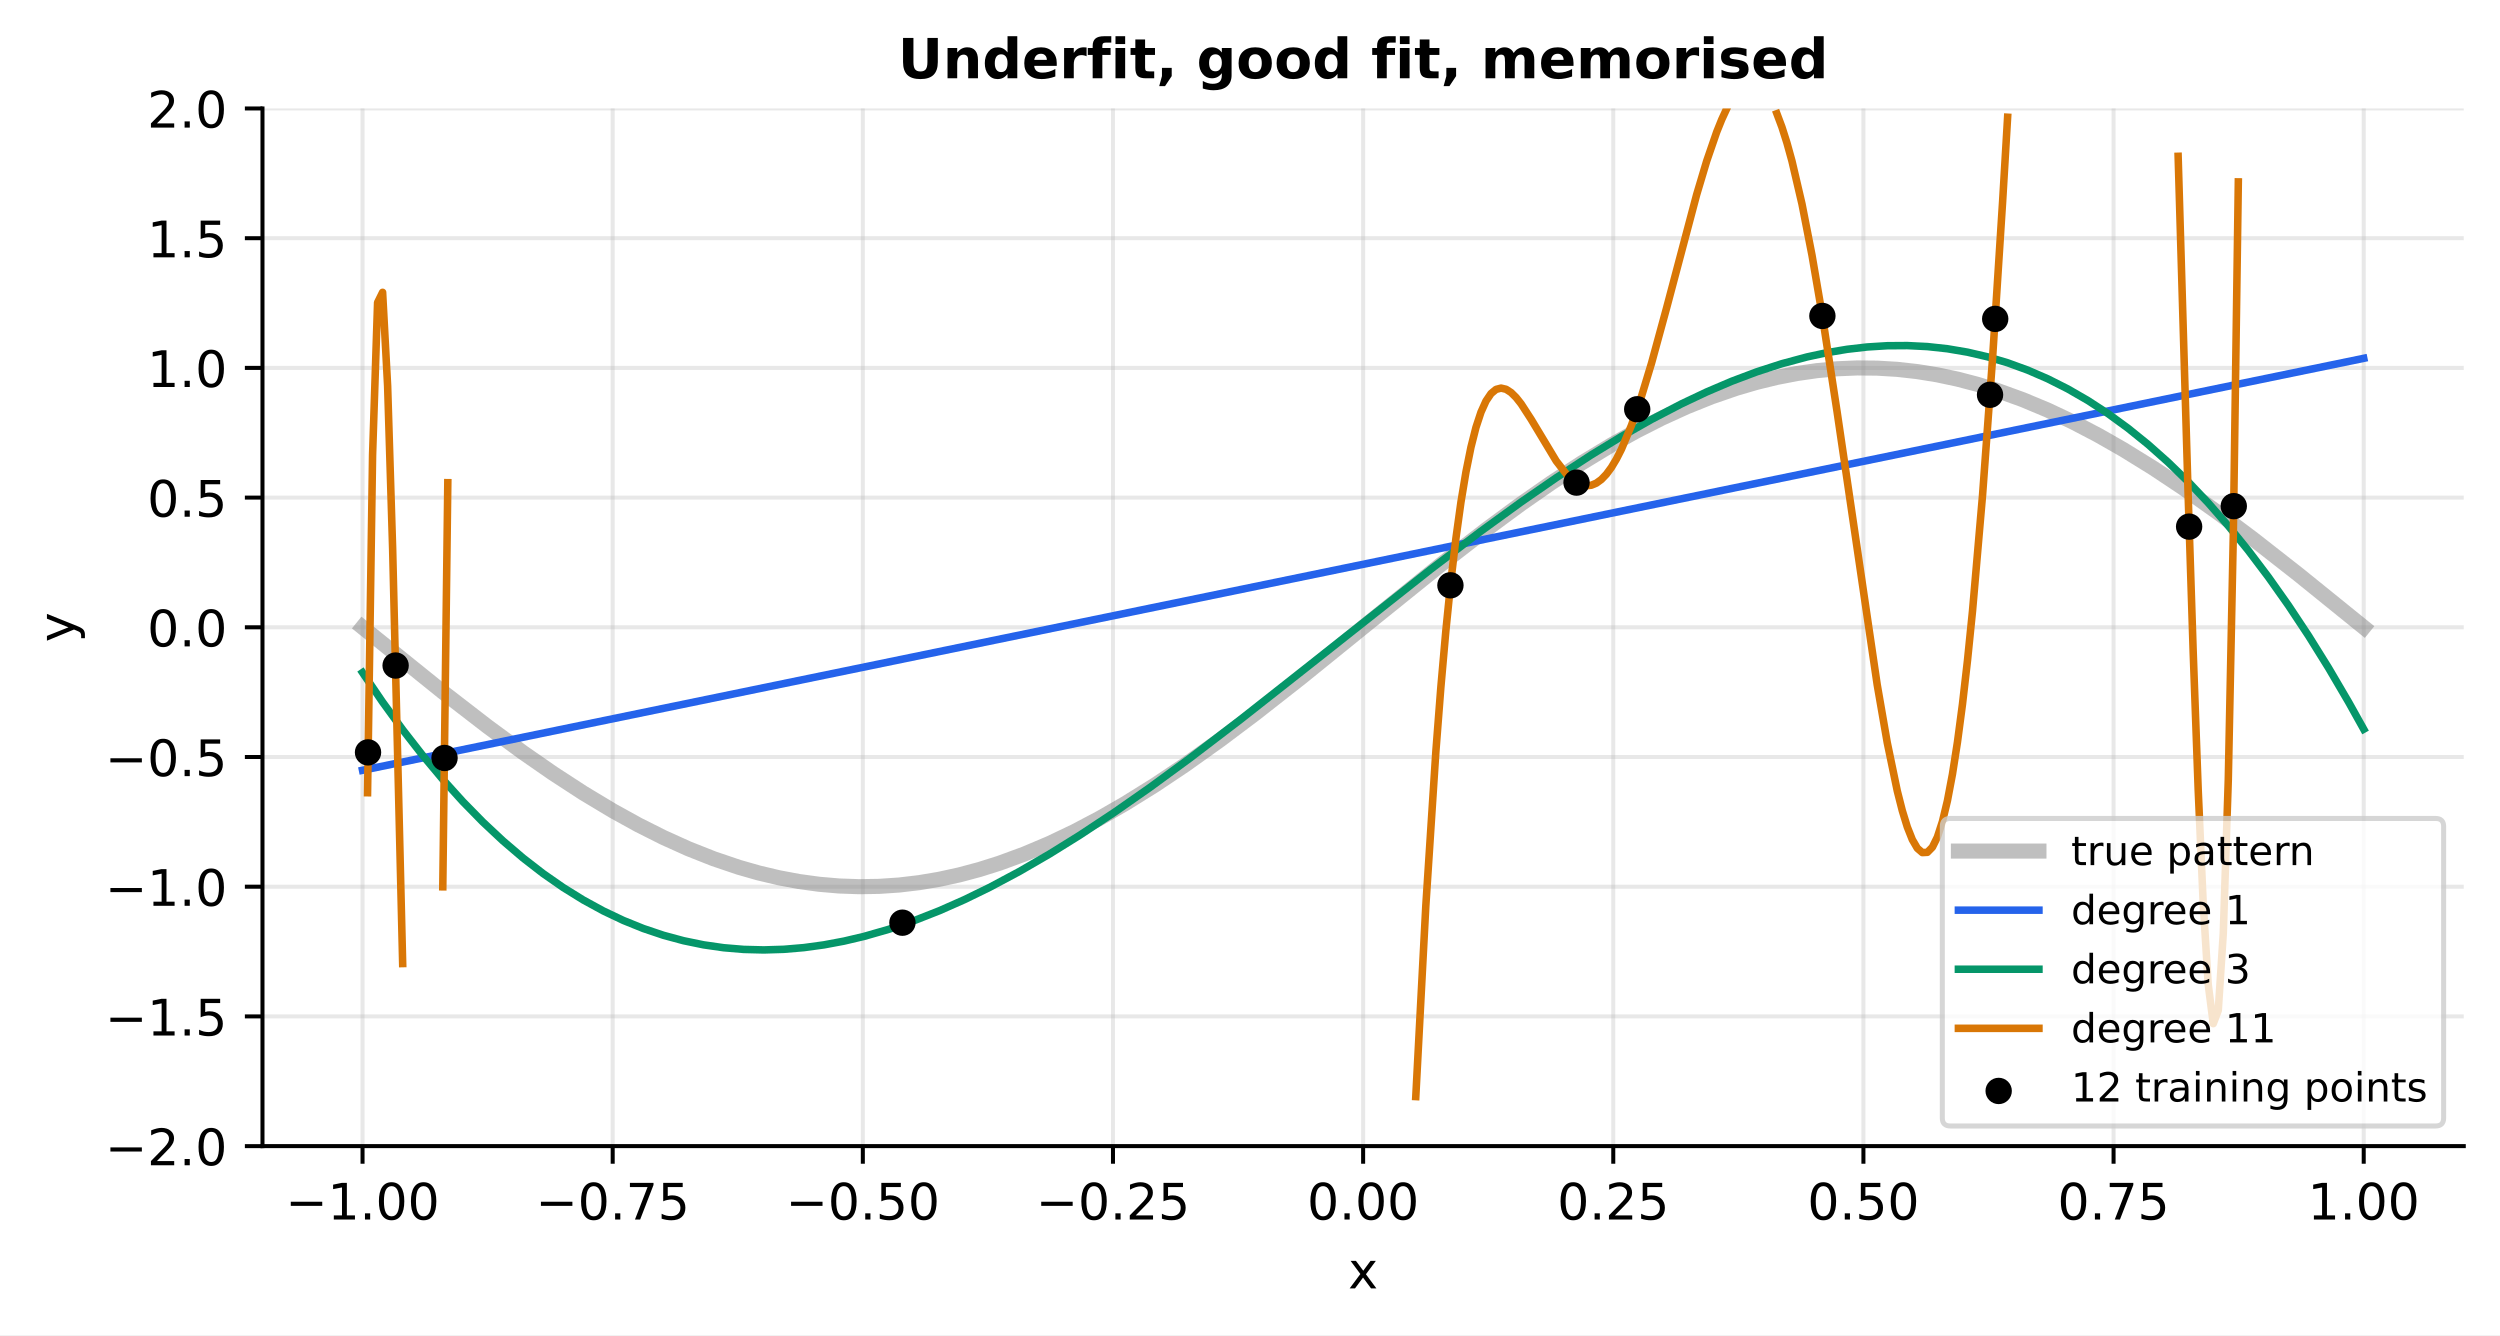
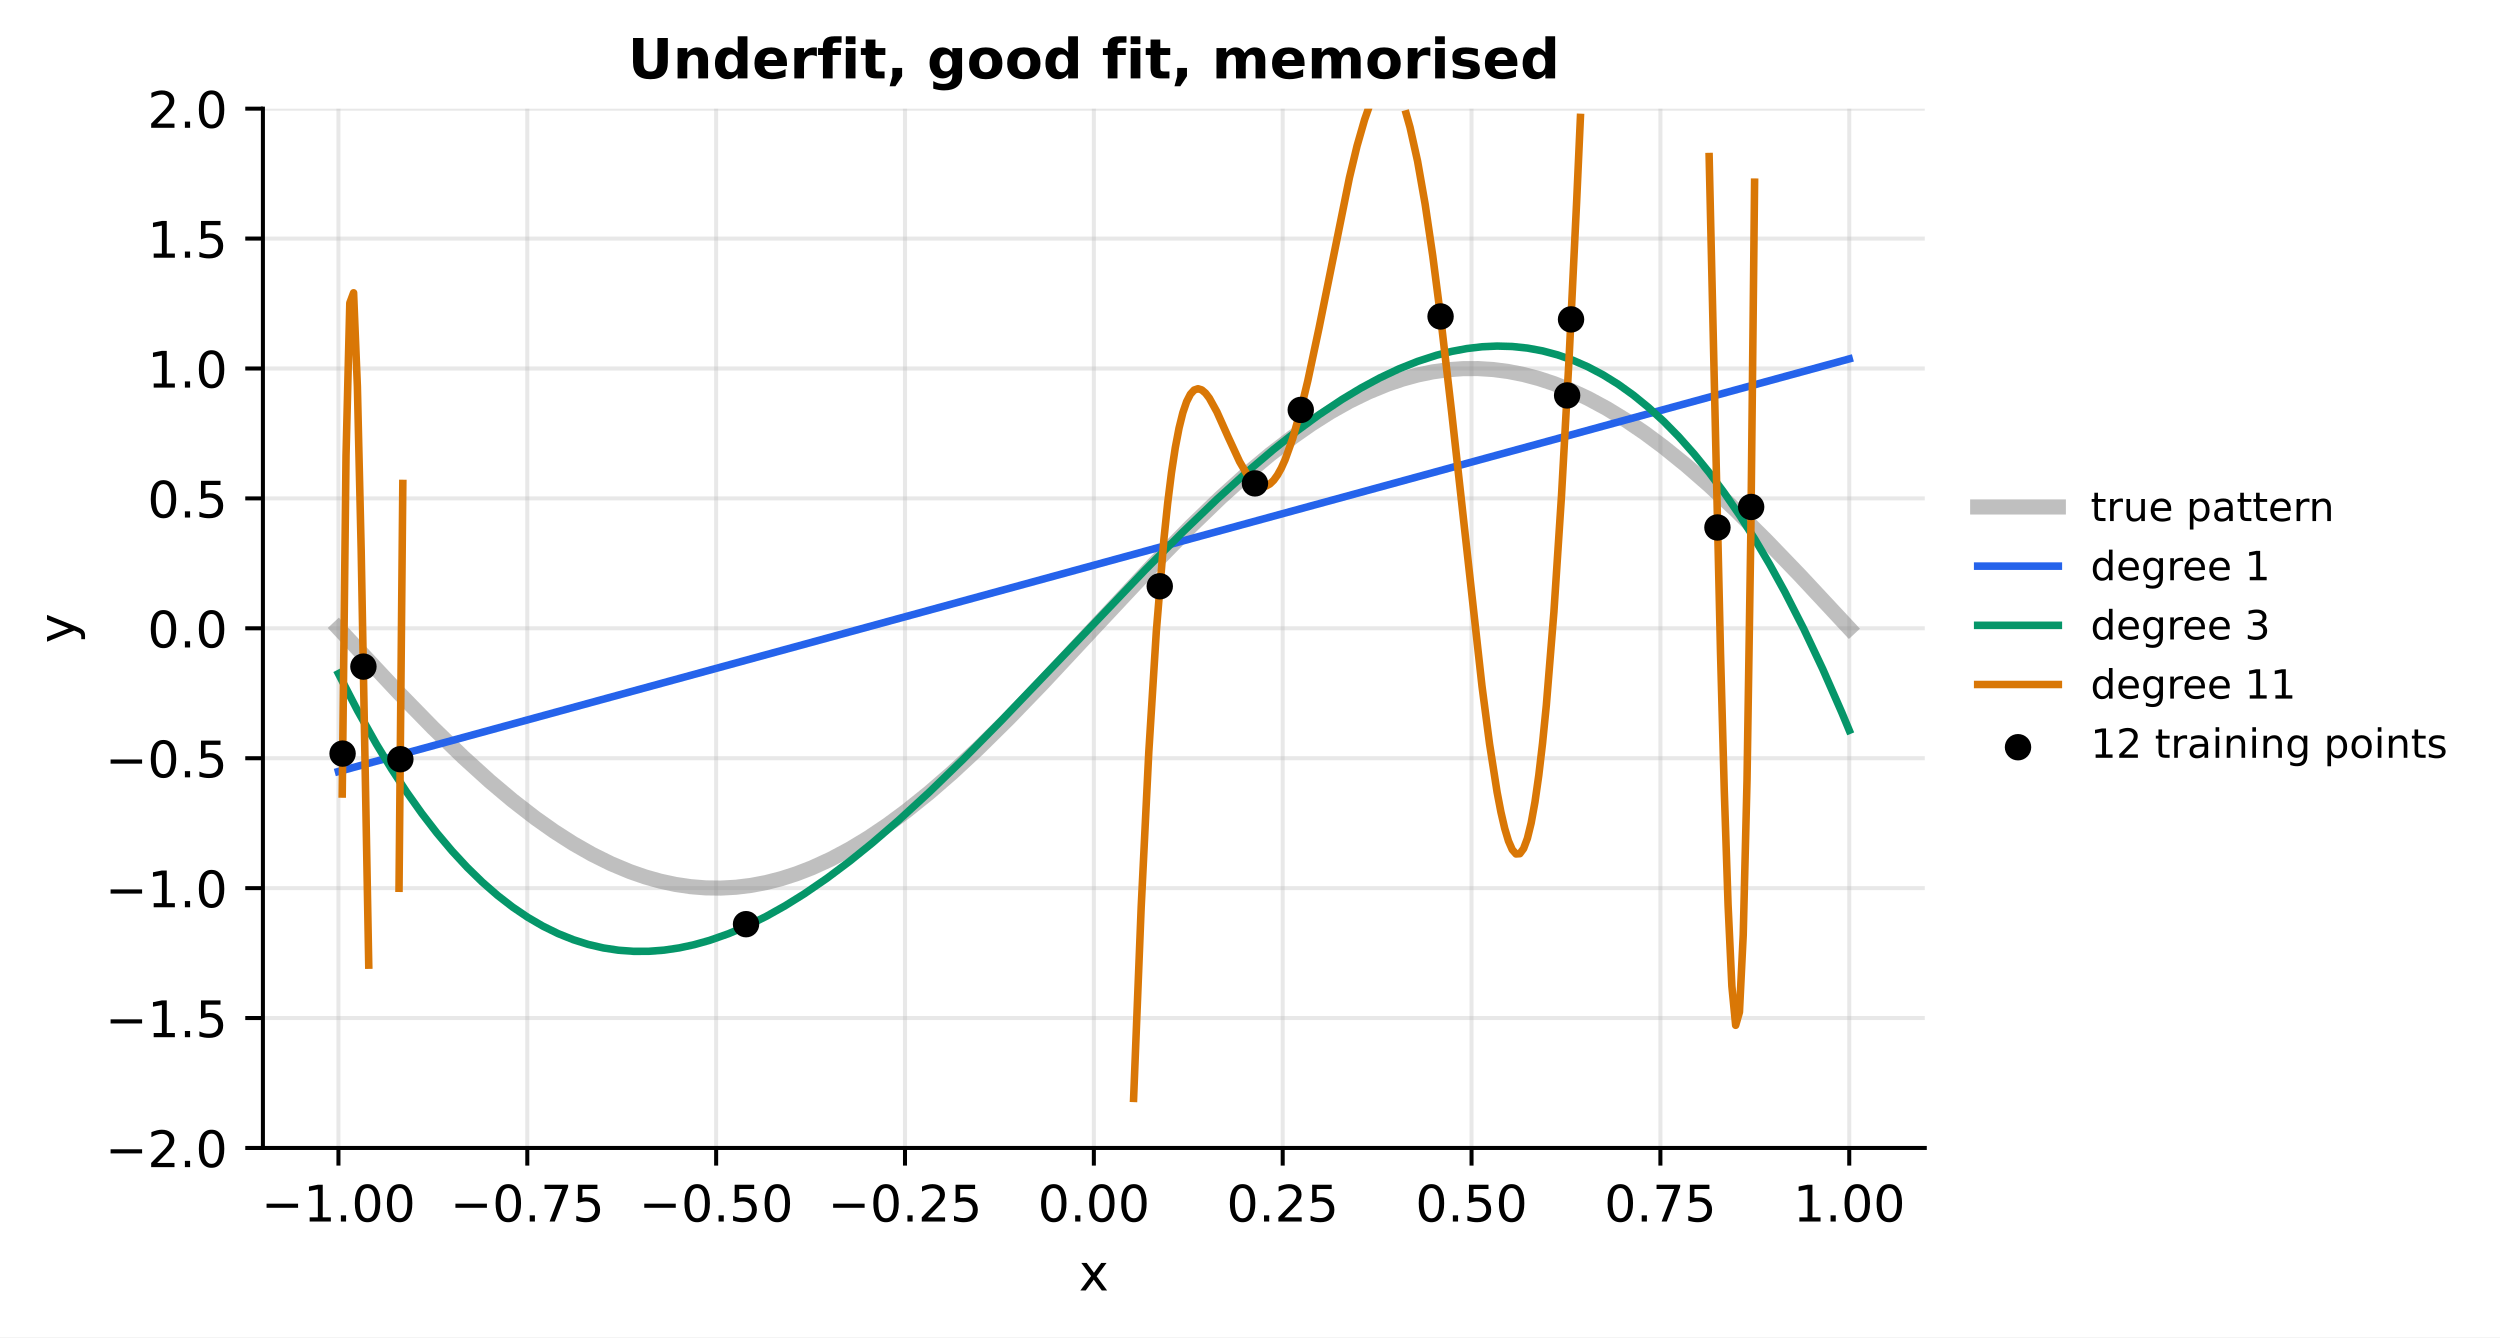
- <svg xmlns="http://www.w3.org/2000/svg" xmlns:xlink="http://www.w3.org/1999/xlink" width="496.806pt" height="265.315pt" viewBox="0 0 496.806 265.315" version="1.1">
+ <svg xmlns="http://www.w3.org/2000/svg" xmlns:xlink="http://www.w3.org/1999/xlink" width="496.006pt" height="265.315pt" viewBox="0 0 496.006 265.315" version="1.1">
  <defs>
    <style type="text/css">*{stroke-linejoin: round; stroke-linecap: butt}</style>
  </defs>
  <g id="figure_1">
    <g id="patch_1">
-       <path d="M 0 265.315  L 496.806 265.315  L 496.806 0  L 0 0  z " style="fill: #ffffff" />
+       <path d="M 0 265.315  L 496.006 265.315  L 496.006 0  L 0 0  z " style="fill: #ffffff" />
    </g>
    <g id="axes_1">
      <g id="patch_2">
-         <path d="M 52.161 227.758  L 489.606 227.758  L 489.606 21.558  L 52.161 21.558  z " style="fill: #ffffff" />
+         <path d="M 52.161 227.758  L 381.882 227.758  L 381.882 21.558  L 52.161 21.558  z " style="fill: #ffffff" />
      </g>
      <g id="matplotlib.axis_1">
        <g id="xtick_1">
          <g id="line2d_1">
-             <path d="M 72.045 227.758  L 72.045 21.558  " clip-path="url(#p5c31a13e6e)" style="fill: none; stroke: #b0b0b0; stroke-opacity: 0.3; stroke-width: 0.8; stroke-linecap: square" />
+             <path d="M 67.148 227.758  L 67.148 21.558  " clip-path="url(#p6e154f9b3d)" style="fill: none; stroke: #b0b0b0; stroke-opacity: 0.3; stroke-width: 0.8; stroke-linecap: square" />
          </g>
          <g id="line2d_2">
            <defs>
              <path id="m7cadcb0e4f" d="M 0 0  L 0 3.5  " style="stroke: #000000; stroke-width: 0.8" />
            </defs>
            <g>
-               <use xlink:href="#m7cadcb0e4f" x="72.045" y="227.758" style="stroke: #000000; stroke-width: 0.8" />
+               <use xlink:href="#m7cadcb0e4f" x="67.148" y="227.758" style="stroke: #000000; stroke-width: 0.8" />
            </g>
          </g>
          <g id="text_1">
-             <text style="font-size: 10px; font-family: 'DejaVu Sans', 'Bitstream Vera Sans', 'Computer Modern Sans Serif', 'Lucida Grande', 'Verdana', 'Geneva', 'Lucid', 'Arial', 'Helvetica', 'Avant Garde', sans-serif; text-anchor: middle" x="72.045" y="242.357" transform="rotate(-0 72.04482 242.3567)">−1.00</text>
+             <text style="font-size: 10px; font-family: 'DejaVu Sans', 'Bitstream Vera Sans', 'Computer Modern Sans Serif', 'Lucida Grande', 'Verdana', 'Geneva', 'Lucid', 'Arial', 'Helvetica', 'Avant Garde', sans-serif; text-anchor: middle" x="67.148" y="242.357" transform="rotate(-0 67.14827 242.3567)">−1.00</text>
          </g>
        </g>
        <g id="xtick_2">
          <g id="line2d_3">
-             <path d="M 121.755 227.758  L 121.755 21.558  " clip-path="url(#p5c31a13e6e)" style="fill: none; stroke: #b0b0b0; stroke-opacity: 0.3; stroke-width: 0.8; stroke-linecap: square" />
+             <path d="M 104.617 227.758  L 104.617 21.558  " clip-path="url(#p6e154f9b3d)" style="fill: none; stroke: #b0b0b0; stroke-opacity: 0.3; stroke-width: 0.8; stroke-linecap: square" />
          </g>
          <g id="line2d_4">
            <g>
-               <use xlink:href="#m7cadcb0e4f" x="121.755" y="227.758" style="stroke: #000000; stroke-width: 0.8" />
+               <use xlink:href="#m7cadcb0e4f" x="104.617" y="227.758" style="stroke: #000000; stroke-width: 0.8" />
            </g>
          </g>
          <g id="text_2">
-             <text style="font-size: 10px; font-family: 'DejaVu Sans', 'Bitstream Vera Sans', 'Computer Modern Sans Serif', 'Lucida Grande', 'Verdana', 'Geneva', 'Lucid', 'Arial', 'Helvetica', 'Avant Garde', sans-serif; text-anchor: middle" x="121.755" y="242.357" transform="rotate(-0 121.7545 242.3567)">−0.75</text>
+             <text style="font-size: 10px; font-family: 'DejaVu Sans', 'Bitstream Vera Sans', 'Computer Modern Sans Serif', 'Lucida Grande', 'Verdana', 'Geneva', 'Lucid', 'Arial', 'Helvetica', 'Avant Garde', sans-serif; text-anchor: middle" x="104.617" y="242.357" transform="rotate(-0 104.6166 242.3567)">−0.75</text>
          </g>
        </g>
        <g id="xtick_3">
          <g id="line2d_5">
-             <path d="M 171.464 227.758  L 171.464 21.558  " clip-path="url(#p5c31a13e6e)" style="fill: none; stroke: #b0b0b0; stroke-opacity: 0.3; stroke-width: 0.8; stroke-linecap: square" />
+             <path d="M 142.085 227.758  L 142.085 21.558  " clip-path="url(#p6e154f9b3d)" style="fill: none; stroke: #b0b0b0; stroke-opacity: 0.3; stroke-width: 0.8; stroke-linecap: square" />
          </g>
          <g id="line2d_6">
            <g>
-               <use xlink:href="#m7cadcb0e4f" x="171.464" y="227.758" style="stroke: #000000; stroke-width: 0.8" />
+               <use xlink:href="#m7cadcb0e4f" x="142.085" y="227.758" style="stroke: #000000; stroke-width: 0.8" />
            </g>
          </g>
          <g id="text_3">
-             <text style="font-size: 10px; font-family: 'DejaVu Sans', 'Bitstream Vera Sans', 'Computer Modern Sans Serif', 'Lucida Grande', 'Verdana', 'Geneva', 'Lucid', 'Arial', 'Helvetica', 'Avant Garde', sans-serif; text-anchor: middle" x="171.464" y="242.357" transform="rotate(-0 171.4642 242.3567)">−0.50</text>
+             <text style="font-size: 10px; font-family: 'DejaVu Sans', 'Bitstream Vera Sans', 'Computer Modern Sans Serif', 'Lucida Grande', 'Verdana', 'Geneva', 'Lucid', 'Arial', 'Helvetica', 'Avant Garde', sans-serif; text-anchor: middle" x="142.085" y="242.357" transform="rotate(-0 142.0849 242.3567)">−0.50</text>
          </g>
        </g>
        <g id="xtick_4">
          <g id="line2d_7">
-             <path d="M 221.174 227.758  L 221.174 21.558  " clip-path="url(#p5c31a13e6e)" style="fill: none; stroke: #b0b0b0; stroke-opacity: 0.3; stroke-width: 0.8; stroke-linecap: square" />
+             <path d="M 179.553 227.758  L 179.553 21.558  " clip-path="url(#p6e154f9b3d)" style="fill: none; stroke: #b0b0b0; stroke-opacity: 0.3; stroke-width: 0.8; stroke-linecap: square" />
          </g>
          <g id="line2d_8">
            <g>
-               <use xlink:href="#m7cadcb0e4f" x="221.174" y="227.758" style="stroke: #000000; stroke-width: 0.8" />
+               <use xlink:href="#m7cadcb0e4f" x="179.553" y="227.758" style="stroke: #000000; stroke-width: 0.8" />
            </g>
          </g>
          <g id="text_4">
-             <text style="font-size: 10px; font-family: 'DejaVu Sans', 'Bitstream Vera Sans', 'Computer Modern Sans Serif', 'Lucida Grande', 'Verdana', 'Geneva', 'Lucid', 'Arial', 'Helvetica', 'Avant Garde', sans-serif; text-anchor: middle" x="221.174" y="242.357" transform="rotate(-0 221.174 242.3567)">−0.25</text>
+             <text style="font-size: 10px; font-family: 'DejaVu Sans', 'Bitstream Vera Sans', 'Computer Modern Sans Serif', 'Lucida Grande', 'Verdana', 'Geneva', 'Lucid', 'Arial', 'Helvetica', 'Avant Garde', sans-serif; text-anchor: middle" x="179.553" y="242.357" transform="rotate(-0 179.5532 242.3567)">−0.25</text>
          </g>
        </g>
        <g id="xtick_5">
          <g id="line2d_9">
-             <path d="M 270.884 227.758  L 270.884 21.558  " clip-path="url(#p5c31a13e6e)" style="fill: none; stroke: #b0b0b0; stroke-opacity: 0.3; stroke-width: 0.8; stroke-linecap: square" />
+             <path d="M 217.022 227.758  L 217.022 21.558  " clip-path="url(#p6e154f9b3d)" style="fill: none; stroke: #b0b0b0; stroke-opacity: 0.3; stroke-width: 0.8; stroke-linecap: square" />
          </g>
          <g id="line2d_10">
            <g>
-               <use xlink:href="#m7cadcb0e4f" x="270.884" y="227.758" style="stroke: #000000; stroke-width: 0.8" />
+               <use xlink:href="#m7cadcb0e4f" x="217.022" y="227.758" style="stroke: #000000; stroke-width: 0.8" />
            </g>
          </g>
          <g id="text_5">
-             <text style="font-size: 10px; font-family: 'DejaVu Sans', 'Bitstream Vera Sans', 'Computer Modern Sans Serif', 'Lucida Grande', 'Verdana', 'Geneva', 'Lucid', 'Arial', 'Helvetica', 'Avant Garde', sans-serif; text-anchor: middle" x="270.884" y="242.357" transform="rotate(-0 270.8837 242.3567)">0.00</text>
+             <text style="font-size: 10px; font-family: 'DejaVu Sans', 'Bitstream Vera Sans', 'Computer Modern Sans Serif', 'Lucida Grande', 'Verdana', 'Geneva', 'Lucid', 'Arial', 'Helvetica', 'Avant Garde', sans-serif; text-anchor: middle" x="217.022" y="242.357" transform="rotate(-0 217.0216 242.3567)">0.00</text>
          </g>
        </g>
        <g id="xtick_6">
          <g id="line2d_11">
-             <path d="M 320.593 227.758  L 320.593 21.558  " clip-path="url(#p5c31a13e6e)" style="fill: none; stroke: #b0b0b0; stroke-opacity: 0.3; stroke-width: 0.8; stroke-linecap: square" />
+             <path d="M 254.49 227.758  L 254.49 21.558  " clip-path="url(#p6e154f9b3d)" style="fill: none; stroke: #b0b0b0; stroke-opacity: 0.3; stroke-width: 0.8; stroke-linecap: square" />
          </g>
          <g id="line2d_12">
            <g>
-               <use xlink:href="#m7cadcb0e4f" x="320.593" y="227.758" style="stroke: #000000; stroke-width: 0.8" />
+               <use xlink:href="#m7cadcb0e4f" x="254.49" y="227.758" style="stroke: #000000; stroke-width: 0.8" />
            </g>
          </g>
          <g id="text_6">
-             <text style="font-size: 10px; font-family: 'DejaVu Sans', 'Bitstream Vera Sans', 'Computer Modern Sans Serif', 'Lucida Grande', 'Verdana', 'Geneva', 'Lucid', 'Arial', 'Helvetica', 'Avant Garde', sans-serif; text-anchor: middle" x="320.593" y="242.357" transform="rotate(-0 320.5934 242.3567)">0.25</text>
+             <text style="font-size: 10px; font-family: 'DejaVu Sans', 'Bitstream Vera Sans', 'Computer Modern Sans Serif', 'Lucida Grande', 'Verdana', 'Geneva', 'Lucid', 'Arial', 'Helvetica', 'Avant Garde', sans-serif; text-anchor: middle" x="254.49" y="242.357" transform="rotate(-0 254.4899 242.3567)">0.25</text>
          </g>
        </g>
        <g id="xtick_7">
          <g id="line2d_13">
-             <path d="M 370.303 227.758  L 370.303 21.558  " clip-path="url(#p5c31a13e6e)" style="fill: none; stroke: #b0b0b0; stroke-opacity: 0.3; stroke-width: 0.8; stroke-linecap: square" />
+             <path d="M 291.958 227.758  L 291.958 21.558  " clip-path="url(#p6e154f9b3d)" style="fill: none; stroke: #b0b0b0; stroke-opacity: 0.3; stroke-width: 0.8; stroke-linecap: square" />
          </g>
          <g id="line2d_14">
            <g>
-               <use xlink:href="#m7cadcb0e4f" x="370.303" y="227.758" style="stroke: #000000; stroke-width: 0.8" />
+               <use xlink:href="#m7cadcb0e4f" x="291.958" y="227.758" style="stroke: #000000; stroke-width: 0.8" />
            </g>
          </g>
          <g id="text_7">
-             <text style="font-size: 10px; font-family: 'DejaVu Sans', 'Bitstream Vera Sans', 'Computer Modern Sans Serif', 'Lucida Grande', 'Verdana', 'Geneva', 'Lucid', 'Arial', 'Helvetica', 'Avant Garde', sans-serif; text-anchor: middle" x="370.303" y="242.357" transform="rotate(-0 370.3031 242.3567)">0.50</text>
+             <text style="font-size: 10px; font-family: 'DejaVu Sans', 'Bitstream Vera Sans', 'Computer Modern Sans Serif', 'Lucida Grande', 'Verdana', 'Geneva', 'Lucid', 'Arial', 'Helvetica', 'Avant Garde', sans-serif; text-anchor: middle" x="291.958" y="242.357" transform="rotate(-0 291.9582 242.3567)">0.50</text>
          </g>
        </g>
        <g id="xtick_8">
          <g id="line2d_15">
-             <path d="M 420.013 227.758  L 420.013 21.558  " clip-path="url(#p5c31a13e6e)" style="fill: none; stroke: #b0b0b0; stroke-opacity: 0.3; stroke-width: 0.8; stroke-linecap: square" />
+             <path d="M 329.427 227.758  L 329.427 21.558  " clip-path="url(#p6e154f9b3d)" style="fill: none; stroke: #b0b0b0; stroke-opacity: 0.3; stroke-width: 0.8; stroke-linecap: square" />
          </g>
          <g id="line2d_16">
            <g>
-               <use xlink:href="#m7cadcb0e4f" x="420.013" y="227.758" style="stroke: #000000; stroke-width: 0.8" />
+               <use xlink:href="#m7cadcb0e4f" x="329.427" y="227.758" style="stroke: #000000; stroke-width: 0.8" />
            </g>
          </g>
          <g id="text_8">
-             <text style="font-size: 10px; font-family: 'DejaVu Sans', 'Bitstream Vera Sans', 'Computer Modern Sans Serif', 'Lucida Grande', 'Verdana', 'Geneva', 'Lucid', 'Arial', 'Helvetica', 'Avant Garde', sans-serif; text-anchor: middle" x="420.013" y="242.357" transform="rotate(-0 420.0128 242.3567)">0.75</text>
+             <text style="font-size: 10px; font-family: 'DejaVu Sans', 'Bitstream Vera Sans', 'Computer Modern Sans Serif', 'Lucida Grande', 'Verdana', 'Geneva', 'Lucid', 'Arial', 'Helvetica', 'Avant Garde', sans-serif; text-anchor: middle" x="329.427" y="242.357" transform="rotate(-0 329.4266 242.3567)">0.75</text>
          </g>
        </g>
        <g id="xtick_9">
          <g id="line2d_17">
-             <path d="M 469.723 227.758  L 469.723 21.558  " clip-path="url(#p5c31a13e6e)" style="fill: none; stroke: #b0b0b0; stroke-opacity: 0.3; stroke-width: 0.8; stroke-linecap: square" />
+             <path d="M 366.895 227.758  L 366.895 21.558  " clip-path="url(#p6e154f9b3d)" style="fill: none; stroke: #b0b0b0; stroke-opacity: 0.3; stroke-width: 0.8; stroke-linecap: square" />
          </g>
          <g id="line2d_18">
            <g>
-               <use xlink:href="#m7cadcb0e4f" x="469.723" y="227.758" style="stroke: #000000; stroke-width: 0.8" />
+               <use xlink:href="#m7cadcb0e4f" x="366.895" y="227.758" style="stroke: #000000; stroke-width: 0.8" />
            </g>
          </g>
          <g id="text_9">
-             <text style="font-size: 10px; font-family: 'DejaVu Sans', 'Bitstream Vera Sans', 'Computer Modern Sans Serif', 'Lucida Grande', 'Verdana', 'Geneva', 'Lucid', 'Arial', 'Helvetica', 'Avant Garde', sans-serif; text-anchor: middle" x="469.723" y="242.357" transform="rotate(-0 469.7225 242.3567)">1.00</text>
+             <text style="font-size: 10px; font-family: 'DejaVu Sans', 'Bitstream Vera Sans', 'Computer Modern Sans Serif', 'Lucida Grande', 'Verdana', 'Geneva', 'Lucid', 'Arial', 'Helvetica', 'Avant Garde', sans-serif; text-anchor: middle" x="366.895" y="242.357" transform="rotate(-0 366.8949 242.3567)">1.00</text>
          </g>
        </g>
        <g id="text_10">
-           <text style="font-size: 10px; font-family: 'DejaVu Sans', 'Bitstream Vera Sans', 'Computer Modern Sans Serif', 'Lucida Grande', 'Verdana', 'Geneva', 'Lucid', 'Arial', 'Helvetica', 'Avant Garde', sans-serif; text-anchor: middle" x="270.884" y="256.035" transform="rotate(-0 270.8837 256.0348)">x</text>
+           <text style="font-size: 10px; font-family: 'DejaVu Sans', 'Bitstream Vera Sans', 'Computer Modern Sans Serif', 'Lucida Grande', 'Verdana', 'Geneva', 'Lucid', 'Arial', 'Helvetica', 'Avant Garde', sans-serif; text-anchor: middle" x="217.022" y="256.035" transform="rotate(-0 217.0216 256.0348)">x</text>
        </g>
      </g>
      <g id="matplotlib.axis_2">
        <g id="ytick_1">
          <g id="line2d_19">
-             <path d="M 52.161 227.758  L 489.606 227.758  " clip-path="url(#p5c31a13e6e)" style="fill: none; stroke: #b0b0b0; stroke-opacity: 0.3; stroke-width: 0.8; stroke-linecap: square" />
+             <path d="M 52.161 227.758  L 381.882 227.758  " clip-path="url(#p6e154f9b3d)" style="fill: none; stroke: #b0b0b0; stroke-opacity: 0.3; stroke-width: 0.8; stroke-linecap: square" />
          </g>
          <g id="line2d_20">
            <defs>
              <path id="m868c41b290" d="M 0 0  L -3.5 0  " style="stroke: #000000; stroke-width: 0.8" />
            </defs>
            <g>
              <use xlink:href="#m868c41b290" x="52.161" y="227.758" style="stroke: #000000; stroke-width: 0.8" />
            </g>
          </g>
          <g id="text_11">
            <text style="font-size: 10px; font-family: 'DejaVu Sans', 'Bitstream Vera Sans', 'Computer Modern Sans Serif', 'Lucida Grande', 'Verdana', 'Geneva', 'Lucid', 'Arial', 'Helvetica', 'Avant Garde', sans-serif; text-anchor: end" x="45.161" y="231.558" transform="rotate(-0 45.16094 231.5575)">−2.0</text>
          </g>
        </g>
        <g id="ytick_2">
          <g id="line2d_21">
-             <path d="M 52.161 201.983  L 489.606 201.983  " clip-path="url(#p5c31a13e6e)" style="fill: none; stroke: #b0b0b0; stroke-opacity: 0.3; stroke-width: 0.8; stroke-linecap: square" />
+             <path d="M 52.161 201.983  L 381.882 201.983  " clip-path="url(#p6e154f9b3d)" style="fill: none; stroke: #b0b0b0; stroke-opacity: 0.3; stroke-width: 0.8; stroke-linecap: square" />
          </g>
          <g id="line2d_22">
            <g>
              <use xlink:href="#m868c41b290" x="52.161" y="201.983" style="stroke: #000000; stroke-width: 0.8" />
            </g>
          </g>
          <g id="text_12">
            <text style="font-size: 10px; font-family: 'DejaVu Sans', 'Bitstream Vera Sans', 'Computer Modern Sans Serif', 'Lucida Grande', 'Verdana', 'Geneva', 'Lucid', 'Arial', 'Helvetica', 'Avant Garde', sans-serif; text-anchor: end" x="45.161" y="205.782" transform="rotate(-0 45.16094 205.7825)">−1.5</text>
          </g>
        </g>
        <g id="ytick_3">
          <g id="line2d_23">
-             <path d="M 52.161 176.208  L 489.606 176.208  " clip-path="url(#p5c31a13e6e)" style="fill: none; stroke: #b0b0b0; stroke-opacity: 0.3; stroke-width: 0.8; stroke-linecap: square" />
+             <path d="M 52.161 176.208  L 381.882 176.208  " clip-path="url(#p6e154f9b3d)" style="fill: none; stroke: #b0b0b0; stroke-opacity: 0.3; stroke-width: 0.8; stroke-linecap: square" />
          </g>
          <g id="line2d_24">
            <g>
              <use xlink:href="#m868c41b290" x="52.161" y="176.208" style="stroke: #000000; stroke-width: 0.8" />
            </g>
          </g>
          <g id="text_13">
            <text style="font-size: 10px; font-family: 'DejaVu Sans', 'Bitstream Vera Sans', 'Computer Modern Sans Serif', 'Lucida Grande', 'Verdana', 'Geneva', 'Lucid', 'Arial', 'Helvetica', 'Avant Garde', sans-serif; text-anchor: end" x="45.161" y="180.007" transform="rotate(-0 45.16094 180.0075)">−1.0</text>
          </g>
        </g>
        <g id="ytick_4">
          <g id="line2d_25">
-             <path d="M 52.161 150.433  L 489.606 150.433  " clip-path="url(#p5c31a13e6e)" style="fill: none; stroke: #b0b0b0; stroke-opacity: 0.3; stroke-width: 0.8; stroke-linecap: square" />
+             <path d="M 52.161 150.433  L 381.882 150.433  " clip-path="url(#p6e154f9b3d)" style="fill: none; stroke: #b0b0b0; stroke-opacity: 0.3; stroke-width: 0.8; stroke-linecap: square" />
          </g>
          <g id="line2d_26">
            <g>
              <use xlink:href="#m868c41b290" x="52.161" y="150.433" style="stroke: #000000; stroke-width: 0.8" />
            </g>
          </g>
          <g id="text_14">
            <text style="font-size: 10px; font-family: 'DejaVu Sans', 'Bitstream Vera Sans', 'Computer Modern Sans Serif', 'Lucida Grande', 'Verdana', 'Geneva', 'Lucid', 'Arial', 'Helvetica', 'Avant Garde', sans-serif; text-anchor: end" x="45.161" y="154.232" transform="rotate(-0 45.16094 154.2325)">−0.5</text>
          </g>
        </g>
        <g id="ytick_5">
          <g id="line2d_27">
-             <path d="M 52.161 124.658  L 489.606 124.658  " clip-path="url(#p5c31a13e6e)" style="fill: none; stroke: #b0b0b0; stroke-opacity: 0.3; stroke-width: 0.8; stroke-linecap: square" />
+             <path d="M 52.161 124.658  L 381.882 124.658  " clip-path="url(#p6e154f9b3d)" style="fill: none; stroke: #b0b0b0; stroke-opacity: 0.3; stroke-width: 0.8; stroke-linecap: square" />
          </g>
          <g id="line2d_28">
            <g>
              <use xlink:href="#m868c41b290" x="52.161" y="124.658" style="stroke: #000000; stroke-width: 0.8" />
            </g>
          </g>
          <g id="text_15">
            <text style="font-size: 10px; font-family: 'DejaVu Sans', 'Bitstream Vera Sans', 'Computer Modern Sans Serif', 'Lucida Grande', 'Verdana', 'Geneva', 'Lucid', 'Arial', 'Helvetica', 'Avant Garde', sans-serif; text-anchor: end" x="45.161" y="128.458" transform="rotate(-0 45.16094 128.4575)">0.0</text>
          </g>
        </g>
        <g id="ytick_6">
          <g id="line2d_29">
-             <path d="M 52.161 98.883  L 489.606 98.883  " clip-path="url(#p5c31a13e6e)" style="fill: none; stroke: #b0b0b0; stroke-opacity: 0.3; stroke-width: 0.8; stroke-linecap: square" />
+             <path d="M 52.161 98.883  L 381.882 98.883  " clip-path="url(#p6e154f9b3d)" style="fill: none; stroke: #b0b0b0; stroke-opacity: 0.3; stroke-width: 0.8; stroke-linecap: square" />
          </g>
          <g id="line2d_30">
            <g>
              <use xlink:href="#m868c41b290" x="52.161" y="98.883" style="stroke: #000000; stroke-width: 0.8" />
            </g>
          </g>
          <g id="text_16">
            <text style="font-size: 10px; font-family: 'DejaVu Sans', 'Bitstream Vera Sans', 'Computer Modern Sans Serif', 'Lucida Grande', 'Verdana', 'Geneva', 'Lucid', 'Arial', 'Helvetica', 'Avant Garde', sans-serif; text-anchor: end" x="45.161" y="102.683" transform="rotate(-0 45.16094 102.6825)">0.5</text>
          </g>
        </g>
        <g id="ytick_7">
          <g id="line2d_31">
-             <path d="M 52.161 73.108  L 489.606 73.108  " clip-path="url(#p5c31a13e6e)" style="fill: none; stroke: #b0b0b0; stroke-opacity: 0.3; stroke-width: 0.8; stroke-linecap: square" />
+             <path d="M 52.161 73.108  L 381.882 73.108  " clip-path="url(#p6e154f9b3d)" style="fill: none; stroke: #b0b0b0; stroke-opacity: 0.3; stroke-width: 0.8; stroke-linecap: square" />
          </g>
          <g id="line2d_32">
            <g>
              <use xlink:href="#m868c41b290" x="52.161" y="73.108" style="stroke: #000000; stroke-width: 0.8" />
            </g>
          </g>
          <g id="text_17">
            <text style="font-size: 10px; font-family: 'DejaVu Sans', 'Bitstream Vera Sans', 'Computer Modern Sans Serif', 'Lucida Grande', 'Verdana', 'Geneva', 'Lucid', 'Arial', 'Helvetica', 'Avant Garde', sans-serif; text-anchor: end" x="45.161" y="76.907" transform="rotate(-0 45.16094 76.9075)">1.0</text>
          </g>
        </g>
        <g id="ytick_8">
          <g id="line2d_33">
-             <path d="M 52.161 47.333  L 489.606 47.333  " clip-path="url(#p5c31a13e6e)" style="fill: none; stroke: #b0b0b0; stroke-opacity: 0.3; stroke-width: 0.8; stroke-linecap: square" />
+             <path d="M 52.161 47.333  L 381.882 47.333  " clip-path="url(#p6e154f9b3d)" style="fill: none; stroke: #b0b0b0; stroke-opacity: 0.3; stroke-width: 0.8; stroke-linecap: square" />
          </g>
          <g id="line2d_34">
            <g>
              <use xlink:href="#m868c41b290" x="52.161" y="47.333" style="stroke: #000000; stroke-width: 0.8" />
            </g>
          </g>
          <g id="text_18">
            <text style="font-size: 10px; font-family: 'DejaVu Sans', 'Bitstream Vera Sans', 'Computer Modern Sans Serif', 'Lucida Grande', 'Verdana', 'Geneva', 'Lucid', 'Arial', 'Helvetica', 'Avant Garde', sans-serif; text-anchor: end" x="45.161" y="51.133" transform="rotate(-0 45.16094 51.1325)">1.5</text>
          </g>
        </g>
        <g id="ytick_9">
          <g id="line2d_35">
-             <path d="M 52.161 21.558  L 489.606 21.558  " clip-path="url(#p5c31a13e6e)" style="fill: none; stroke: #b0b0b0; stroke-opacity: 0.3; stroke-width: 0.8; stroke-linecap: square" />
+             <path d="M 52.161 21.558  L 381.882 21.558  " clip-path="url(#p6e154f9b3d)" style="fill: none; stroke: #b0b0b0; stroke-opacity: 0.3; stroke-width: 0.8; stroke-linecap: square" />
          </g>
          <g id="line2d_36">
            <g>
              <use xlink:href="#m868c41b290" x="52.161" y="21.558" style="stroke: #000000; stroke-width: 0.8" />
            </g>
          </g>
          <g id="text_19">
            <text style="font-size: 10px; font-family: 'DejaVu Sans', 'Bitstream Vera Sans', 'Computer Modern Sans Serif', 'Lucida Grande', 'Verdana', 'Geneva', 'Lucid', 'Arial', 'Helvetica', 'Avant Garde', sans-serif; text-anchor: end" x="45.161" y="25.358" transform="rotate(-0 45.16094 25.3575)">2.0</text>
          </g>
        </g>
        <g id="text_20">
          <text style="font-size: 10px; font-family: 'DejaVu Sans', 'Bitstream Vera Sans', 'Computer Modern Sans Serif', 'Lucida Grande', 'Verdana', 'Geneva', 'Lucid', 'Arial', 'Helvetica', 'Avant Garde', sans-serif; text-anchor: middle" x="14.798" y="124.658" transform="rotate(-90 14.79844 124.6583)">y</text>
        </g>
      </g>
      <g id="line2d_37">
-         <path d="M 72.045 124.658  L 87.992 137.51  L 96.962 144.432  L 103.939 149.55  L 109.919 153.697  L 115.899 157.586  L 121.879 161.181  L 126.863 163.93  L 131.846 166.435  L 136.829 168.681  L 141.813 170.654  L 146.796 172.342  L 150.783 173.481  L 154.77 174.425  L 158.756 175.173  L 162.743 175.72  L 166.73 176.064  L 170.717 176.205  L 174.703 176.141  L 178.69 175.873  L 182.677 175.401  L 186.664 174.729  L 190.65 173.858  L 194.637 172.792  L 198.624 171.534  L 203.607 169.702  L 208.591 167.591  L 213.574 165.214  L 218.558 162.585  L 223.541 159.721  L 229.521 156  L 235.501 151.999  L 242.478 147.025  L 249.455 141.78  L 258.425 134.74  L 272.379 123.441  L 286.332 112.2  L 295.302 105.26  L 302.279 100.123  L 308.259 95.955  L 314.24 92.044  L 320.22 88.423  L 325.203 85.651  L 330.186 83.121  L 335.17 80.848  L 340.153 78.847  L 345.137 77.13  L 349.124 75.968  L 353.11 74.999  L 357.097 74.226  L 361.084 73.654  L 365.07 73.284  L 369.057 73.118  L 373.044 73.157  L 377.031 73.399  L 381.017 73.845  L 385.004 74.493  L 388.991 75.339  L 392.978 76.381  L 396.964 77.615  L 401.948 79.418  L 406.931 81.502  L 411.915 83.854  L 416.898 86.458  L 421.882 89.299  L 427.862 92.996  L 433.842 96.975  L 440.819 101.927  L 447.795 107.154  L 456.766 114.179  L 469.723 124.658  L 469.723 124.658  " clip-path="url(#p5c31a13e6e)" style="fill: none; stroke: #808080; stroke-opacity: 0.5; stroke-width: 3; stroke-linecap: square" />
+         <path d="M 67.148 124.658  L 79.168 137.51  L 85.929 144.432  L 91.939 150.257  L 97.198 155.024  L 101.706 158.819  L 106.213 162.309  L 109.969 164.962  L 113.725 167.365  L 117.482 169.503  L 121.238 171.364  L 124.994 172.935  L 127.999 173.977  L 131.004 174.824  L 134.009 175.471  L 137.014 175.917  L 140.019 176.16  L 143.024 176.198  L 146.029 176.032  L 149.034 175.662  L 152.039 175.09  L 155.044 174.318  L 158.049 173.349  L 161.054 172.187  L 164.81 170.469  L 168.566 168.468  L 172.323 166.195  L 176.079 163.665  L 179.835 160.894  L 184.342 157.273  L 188.85 153.361  L 194.109 148.476  L 200.119 142.543  L 206.88 135.535  L 217.397 124.252  L 229.417 111.414  L 236.178 104.51  L 242.188 98.708  L 247.447 93.965  L 251.954 90.195  L 256.462 86.732  L 260.218 84.103  L 263.974 81.726  L 267.731 79.614  L 271.487 77.782  L 275.243 76.24  L 278.248 75.222  L 281.253 74.401  L 284.258 73.778  L 287.263 73.358  L 290.268 73.141  L 293.273 73.128  L 296.278 73.319  L 299.283 73.715  L 302.288 74.312  L 305.293 75.109  L 308.298 76.102  L 311.303 77.289  L 315.059 79.035  L 318.815 81.064  L 322.571 83.363  L 326.328 85.918  L 330.084 88.713  L 334.591 92.359  L 339.099 96.293  L 344.358 101.201  L 350.367 107.154  L 357.129 114.179  L 366.895 124.658  L 366.895 124.658  " clip-path="url(#p6e154f9b3d)" style="fill: none; stroke: #808080; stroke-opacity: 0.5; stroke-width: 3; stroke-linecap: square" />
      </g>
      <g id="line2d_38">
-         <path d="M 72.045 153.071  L 469.723 71.206  L 469.723 71.206  " clip-path="url(#p5c31a13e6e)" style="fill: none; stroke: #2563eb; stroke-width: 1.5; stroke-linecap: square" />
+         <path d="M 67.148 153.071  L 366.895 71.206  L 366.895 71.206  " clip-path="url(#p6e154f9b3d)" style="fill: none; stroke: #2563eb; stroke-width: 1.5; stroke-linecap: square" />
      </g>
      <g id="line2d_39">
-         <path d="M 72.045 133.656  L 76.032 139.516  L 80.018 145.002  L 84.005 150.122  L 87.992 154.884  L 91.979 159.295  L 95.965 163.363  L 99.952 167.096  L 103.939 170.503  L 107.926 173.59  L 111.912 176.367  L 115.899 178.841  L 119.886 181.019  L 123.872 182.911  L 127.859 184.522  L 131.846 185.863  L 135.833 186.94  L 139.819 187.761  L 143.806 188.335  L 147.793 188.669  L 151.78 188.771  L 155.766 188.649  L 159.753 188.312  L 163.74 187.766  L 167.727 187.02  L 171.713 186.081  L 176.697 184.65  L 181.68 182.946  L 186.664 180.985  L 191.647 178.783  L 196.631 176.354  L 202.611 173.163  L 208.591 169.694  L 214.571 165.976  L 221.548 161.358  L 228.525 156.478  L 236.498 150.635  L 246.465 143.025  L 259.422 132.816  L 284.339 113.113  L 294.306 105.553  L 302.279 99.765  L 309.256 94.943  L 316.233 90.394  L 322.213 86.743  L 328.193 83.349  L 334.173 80.24  L 339.157 77.885  L 344.14 75.761  L 349.124 73.885  L 354.107 72.271  L 359.09 70.934  L 363.077 70.075  L 367.064 69.412  L 371.051 68.952  L 375.037 68.704  L 379.024 68.675  L 383.011 68.873  L 386.998 69.306  L 390.984 69.983  L 394.971 70.91  L 398.958 72.096  L 402.945 73.549  L 406.931 75.277  L 410.918 77.288  L 414.905 79.589  L 418.892 82.188  L 422.878 85.094  L 426.865 88.314  L 430.852 91.857  L 434.839 95.729  L 438.825 99.94  L 442.812 104.496  L 446.799 109.407  L 450.785 114.679  L 454.772 120.321  L 458.759 126.341  L 462.746 132.746  L 466.732 139.544  L 469.723 144.906  L 469.723 144.906  " clip-path="url(#p5c31a13e6e)" style="fill: none; stroke: #059669; stroke-width: 1.5; stroke-linecap: square" />
+         <path d="M 67.148 133.656  L 70.904 140.923  L 74.661 147.608  L 77.666 152.547  L 80.671 157.132  L 83.676 161.371  L 86.681 165.271  L 89.686 168.84  L 92.691 172.086  L 95.696 175.017  L 98.701 177.641  L 101.706 179.966  L 104.71 182  L 107.715 183.751  L 110.72 185.226  L 113.725 186.434  L 116.73 187.382  L 119.735 188.079  L 122.74 188.532  L 125.745 188.749  L 128.75 188.738  L 131.755 188.507  L 134.76 188.064  L 137.765 187.417  L 140.77 186.574  L 144.526 185.256  L 148.283 183.66  L 152.039 181.8  L 155.795 179.692  L 159.551 177.352  L 164.059 174.258  L 168.566 170.88  L 173.074 167.242  L 178.332 162.706  L 184.342 157.19  L 191.104 150.635  L 198.616 143.025  L 209.134 132.022  L 227.163 113.113  L 234.676 105.553  L 241.437 99.061  L 247.447 93.614  L 252.706 89.15  L 257.213 85.582  L 261.721 82.28  L 266.228 79.271  L 269.984 77.007  L 273.741 74.98  L 277.497 73.207  L 281.253 71.702  L 285.009 70.481  L 288.014 69.719  L 291.019 69.156  L 294.024 68.801  L 297.029 68.661  L 300.034 68.745  L 303.039 69.06  L 306.044 69.614  L 309.049 70.415  L 312.054 71.47  L 315.059 72.789  L 318.064 74.379  L 321.069 76.247  L 324.074 78.401  L 327.079 80.851  L 330.084 83.602  L 333.089 86.664  L 336.094 90.045  L 339.099 93.751  L 342.104 97.792  L 345.109 102.174  L 348.114 106.907  L 351.119 111.997  L 354.124 117.453  L 357.88 124.8  L 361.636 132.746  L 365.392 141.306  L 366.895 144.906  L 366.895 144.906  " clip-path="url(#p6e154f9b3d)" style="fill: none; stroke: #059669; stroke-width: 1.5; stroke-linecap: square" />
      </g>
      <g id="line2d_40">
-         <path d="M 73.042 157.531  L 74.038 90.409  L 75.035 60.116  L 76.032 58.094  L 77.028 76.674  L 78.025 109.019  L 80.018 191.48  M 87.992 176.23  L 88.988 95.923  M 281.349 217.916  L 283.342 180.009  L 285.336 149.369  L 286.332 136.549  L 287.329 125.276  L 288.326 115.456  L 289.322 106.996  L 290.319 99.805  L 291.316 93.791  L 292.312 88.861  L 293.309 84.927  L 294.306 81.899  L 295.302 79.689  L 296.299 78.212  L 297.296 77.384  L 298.293 77.125  L 299.289 77.357  L 300.286 78.002  L 301.283 78.989  L 302.279 80.249  L 304.273 83.325  L 309.256 91.608  L 311.249 94.172  L 312.246 95.146  L 313.243 95.879  L 314.24 96.347  L 315.236 96.534  L 316.233 96.424  L 317.23 96.009  L 318.226 95.283  L 319.223 94.243  L 320.22 92.891  L 321.216 91.232  L 322.213 89.276  L 324.206 84.522  L 326.2 78.762  L 328.193 72.174  L 331.183 61.221  L 337.163 38.677  L 339.157 32.004  L 341.15 26.221  L 342.147 23.745  L 343.143 21.588  M 353.11 22.594  L 354.107 25.255  L 355.104 28.391  L 356.1 31.995  L 358.094 40.542  L 360.087 50.74  L 362.08 62.363  L 365.07 81.826  L 373.044 136.085  L 375.037 147.575  L 377.031 157.175  L 378.027 161.096  L 379.024 164.345  L 380.021 166.857  L 381.017 168.571  L 382.014 169.429  L 383.011 169.375  L 384.008 168.36  L 385.004 166.337  L 386.001 163.267  L 386.998 159.115  L 387.994 153.854  L 388.991 147.463  L 389.988 139.93  L 390.984 131.251  L 391.981 121.431  L 393.974 98.437  L 395.968 71.189  L 397.961 40.101  L 398.958 23.297  M 432.845 31.063  L 434.839 98.583  L 435.835 129.522  L 436.832 156.989  L 437.829 179.571  L 438.825 195.657  L 439.822 203.42  L 440.819 200.803  L 441.815 185.497  L 442.812 154.921  L 443.809 106.201  L 444.805 36.148  L 444.805 36.148  " clip-path="url(#p5c31a13e6e)" style="fill: none; stroke: #d97706; stroke-width: 1.5; stroke-linecap: square" />
+         <path d="M 67.9 157.531  L 68.651 90.409  L 69.402 60.116  L 70.153 58.094  L 70.904 76.674  L 71.656 109.019  L 73.158 191.48  M 79.168 176.23  L 79.919 95.923  M 224.91 217.916  L 226.412 180.009  L 227.915 149.369  L 229.417 125.276  L 230.92 106.996  L 231.671 99.805  L 232.422 93.791  L 233.173 88.861  L 233.925 84.927  L 234.676 81.899  L 235.427 79.689  L 236.178 78.212  L 236.93 77.384  L 237.681 77.125  L 238.432 77.357  L 239.183 78.002  L 239.935 78.989  L 241.437 81.715  L 243.691 86.745  L 245.944 91.608  L 247.447 94.172  L 248.198 95.146  L 248.949 95.879  L 249.701 96.347  L 250.452 96.534  L 251.203 96.424  L 251.954 96.009  L 252.706 95.283  L 253.457 94.243  L 254.208 92.891  L 254.959 91.232  L 256.462 87.034  L 257.964 81.757  L 259.467 75.559  L 261.721 64.974  L 267.731 35.246  L 269.233 28.985  L 270.736 23.745  L 271.487 21.588  M 278.999 22.594  L 279.751 25.255  L 281.253 31.995  L 282.755 40.542  L 284.258 50.74  L 285.76 62.363  L 288.014 81.826  L 294.024 136.085  L 295.527 147.575  L 297.029 157.175  L 297.78 161.096  L 298.532 164.345  L 299.283 166.857  L 300.034 168.571  L 300.785 169.429  L 301.537 169.375  L 302.288 168.36  L 303.039 166.337  L 303.79 163.267  L 304.542 159.115  L 305.293 153.854  L 306.044 147.463  L 306.795 139.93  L 308.298 121.431  L 309.8 98.437  L 311.303 71.189  L 312.805 40.101  L 313.557 23.297  M 339.099 31.063  L 341.353 129.522  L 342.104 156.989  L 342.855 179.571  L 343.606 195.657  L 344.358 203.42  L 345.109 200.803  L 345.86 185.497  L 346.611 154.921  L 347.363 106.201  L 348.114 36.148  L 348.114 36.148  " clip-path="url(#p6e154f9b3d)" style="fill: none; stroke: #d97706; stroke-width: 1.5; stroke-linecap: square" />
      </g>
      <g id="patch_3">
        <path d="M 52.161 227.758  L 52.161 21.558  " style="fill: none; stroke: #000000; stroke-width: 0.8; stroke-linejoin: miter; stroke-linecap: square" />
      </g>
      <g id="patch_4">
-         <path d="M 52.161 227.758  L 489.606 227.758  " style="fill: none; stroke: #000000; stroke-width: 0.8; stroke-linejoin: miter; stroke-linecap: square" />
+         <path d="M 52.161 227.758  L 381.882 227.758  " style="fill: none; stroke: #000000; stroke-width: 0.8; stroke-linejoin: miter; stroke-linecap: square" />
      </g>
      <g id="text_21">
-         <text style="font-weight: 700; font-size: 11px; font-family: 'DejaVu Sans', 'Bitstream Vera Sans', 'Computer Modern Sans Serif', 'Lucida Grande', 'Verdana', 'Geneva', 'Lucid', 'Arial', 'Helvetica', 'Avant Garde', sans-serif; text-anchor: middle" x="270.884" y="15.558" transform="rotate(-0 270.8837 15.55828)">Underfit, good fit, memorised</text>
+         <text style="font-weight: 700; font-size: 11px; font-family: 'DejaVu Sans', 'Bitstream Vera Sans', 'Computer Modern Sans Serif', 'Lucida Grande', 'Verdana', 'Geneva', 'Lucid', 'Arial', 'Helvetica', 'Avant Garde', sans-serif; text-anchor: middle" x="217.022" y="15.558" transform="rotate(-0 217.0216 15.55828)">Underfit, good fit, memorised</text>
      </g>
      <g id="PathCollection_1">
        <defs>
          <path id="m896bee9e94" d="M 0 2.121  C 0.563 2.121 1.102 1.898 1.5 1.5  C 1.898 1.102 2.121 0.563 2.121 0  C 2.121 -0.563 1.898 -1.102 1.5 -1.5  C 1.102 -1.898 0.563 -2.121 0 -2.121  C -0.563 -2.121 -1.102 -1.898 -1.5 -1.5  C -1.898 -1.102 -2.121 -0.563 -2.121 0  C -2.121 0.563 -1.898 1.102 -1.5 1.5  C -1.102 1.898 -0.563 2.121 0 2.121  z " style="stroke: #000000" />
        </defs>
-         <g clip-path="url(#p5c31a13e6e)">
-           <use xlink:href="#m896bee9e94" x="73.134" y="149.516" style="stroke: #000000" />
-           <use xlink:href="#m896bee9e94" x="78.617" y="132.258" style="stroke: #000000" />
-           <use xlink:href="#m896bee9e94" x="88.339" y="150.629" style="stroke: #000000" />
-           <use xlink:href="#m896bee9e94" x="179.333" y="183.36" style="stroke: #000000" />
-           <use xlink:href="#m896bee9e94" x="288.232" y="116.316" style="stroke: #000000" />
-           <use xlink:href="#m896bee9e94" x="313.29" y="95.907" style="stroke: #000000" />
-           <use xlink:href="#m896bee9e94" x="325.35" y="81.329" style="stroke: #000000" />
-           <use xlink:href="#m896bee9e94" x="362.149" y="62.787" style="stroke: #000000" />
-           <use xlink:href="#m896bee9e94" x="395.464" y="78.454" style="stroke: #000000" />
-           <use xlink:href="#m896bee9e94" x="396.492" y="63.37" style="stroke: #000000" />
-           <use xlink:href="#m896bee9e94" x="435.027" y="104.652" style="stroke: #000000" />
-           <use xlink:href="#m896bee9e94" x="443.902" y="100.583" style="stroke: #000000" />
+         <g clip-path="url(#p6e154f9b3d)">
+           <use xlink:href="#m896bee9e94" x="67.969" y="149.516" style="stroke: #000000" />
+           <use xlink:href="#m896bee9e94" x="72.102" y="132.258" style="stroke: #000000" />
+           <use xlink:href="#m896bee9e94" x="79.43" y="150.629" style="stroke: #000000" />
+           <use xlink:href="#m896bee9e94" x="148.016" y="183.36" style="stroke: #000000" />
+           <use xlink:href="#m896bee9e94" x="230.098" y="116.316" style="stroke: #000000" />
+           <use xlink:href="#m896bee9e94" x="248.985" y="95.907" style="stroke: #000000" />
+           <use xlink:href="#m896bee9e94" x="258.075" y="81.329" style="stroke: #000000" />
+           <use xlink:href="#m896bee9e94" x="285.812" y="62.787" style="stroke: #000000" />
+           <use xlink:href="#m896bee9e94" x="310.923" y="78.454" style="stroke: #000000" />
+           <use xlink:href="#m896bee9e94" x="311.698" y="63.37" style="stroke: #000000" />
+           <use xlink:href="#m896bee9e94" x="340.744" y="104.652" style="stroke: #000000" />
+           <use xlink:href="#m896bee9e94" x="347.433" y="100.583" style="stroke: #000000" />
        </g>
      </g>
      <g id="legend_1">
-         <g id="patch_5">
-           <path d="M 387.58 223.758  L 484.006 223.758  Q 485.606 223.758 485.606 222.158  L 485.606 164.246  Q 485.606 162.646 484.006 162.646  L 387.58 162.646  Q 385.98 162.646 385.98 164.246  L 385.98 222.158  Q 385.98 223.758 387.58 223.758  z " style="fill: #ffffff; opacity: 0.8; stroke: #cccccc; stroke-linejoin: miter" />
-         </g>
        <g id="line2d_41">
-           <path d="M 389.18 169.125  L 397.18 169.125  L 405.18 169.125  " style="fill: none; stroke: #808080; stroke-opacity: 0.5; stroke-width: 3; stroke-linecap: square" />
+           <path d="M 392.379 100.581  L 400.379 100.581  L 408.379 100.581  " style="fill: none; stroke: #808080; stroke-opacity: 0.5; stroke-width: 3; stroke-linecap: square" />
        </g>
        <g id="text_22">
-           <text style="font-size: 8px; font-family: 'DejaVu Sans', 'Bitstream Vera Sans', 'Computer Modern Sans Serif', 'Lucida Grande', 'Verdana', 'Geneva', 'Lucid', 'Arial', 'Helvetica', 'Avant Garde', sans-serif; text-anchor: start" x="411.58" y="171.925" transform="rotate(-0 411.5801 171.9245)">true pattern</text>
+           <text style="font-size: 8px; font-family: 'DejaVu Sans', 'Bitstream Vera Sans', 'Computer Modern Sans Serif', 'Lucida Grande', 'Verdana', 'Geneva', 'Lucid', 'Arial', 'Helvetica', 'Avant Garde', sans-serif; text-anchor: start" x="414.779" y="103.381" transform="rotate(-0 414.7794 103.3808)">true pattern</text>
        </g>
        <g id="line2d_42">
-           <path d="M 389.18 180.867  L 397.18 180.867  L 405.18 180.867  " style="fill: none; stroke: #2563eb; stroke-width: 1.5; stroke-linecap: square" />
+           <path d="M 392.379 112.323  L 400.379 112.323  L 408.379 112.323  " style="fill: none; stroke: #2563eb; stroke-width: 1.5; stroke-linecap: square" />
        </g>
        <g id="text_23">
-           <text style="font-size: 8px; font-family: 'DejaVu Sans', 'Bitstream Vera Sans', 'Computer Modern Sans Serif', 'Lucida Grande', 'Verdana', 'Geneva', 'Lucid', 'Arial', 'Helvetica', 'Avant Garde', sans-serif; text-anchor: start" x="411.58" y="183.667" transform="rotate(-0 411.5801 183.667)">degree 1</text>
+           <text style="font-size: 8px; font-family: 'DejaVu Sans', 'Bitstream Vera Sans', 'Computer Modern Sans Serif', 'Lucida Grande', 'Verdana', 'Geneva', 'Lucid', 'Arial', 'Helvetica', 'Avant Garde', sans-serif; text-anchor: start" x="414.779" y="115.123" transform="rotate(-0 414.7794 115.1233)">degree 1</text>
        </g>
        <g id="line2d_43">
-           <path d="M 389.18 192.61  L 397.18 192.61  L 405.18 192.61  " style="fill: none; stroke: #059669; stroke-width: 1.5; stroke-linecap: square" />
+           <path d="M 392.379 124.066  L 400.379 124.066  L 408.379 124.066  " style="fill: none; stroke: #059669; stroke-width: 1.5; stroke-linecap: square" />
        </g>
        <g id="text_24">
-           <text style="font-size: 8px; font-family: 'DejaVu Sans', 'Bitstream Vera Sans', 'Computer Modern Sans Serif', 'Lucida Grande', 'Verdana', 'Geneva', 'Lucid', 'Arial', 'Helvetica', 'Avant Garde', sans-serif; text-anchor: start" x="411.58" y="195.41" transform="rotate(-0 411.5801 195.4095)">degree 3</text>
+           <text style="font-size: 8px; font-family: 'DejaVu Sans', 'Bitstream Vera Sans', 'Computer Modern Sans Serif', 'Lucida Grande', 'Verdana', 'Geneva', 'Lucid', 'Arial', 'Helvetica', 'Avant Garde', sans-serif; text-anchor: start" x="414.779" y="126.866" transform="rotate(-0 414.7794 126.8658)">degree 3</text>
        </g>
        <g id="line2d_44">
-           <path d="M 389.18 204.352  L 397.18 204.352  L 405.18 204.352  " style="fill: none; stroke: #d97706; stroke-width: 1.5; stroke-linecap: square" />
+           <path d="M 392.379 135.808  L 400.379 135.808  L 408.379 135.808  " style="fill: none; stroke: #d97706; stroke-width: 1.5; stroke-linecap: square" />
        </g>
        <g id="text_25">
-           <text style="font-size: 8px; font-family: 'DejaVu Sans', 'Bitstream Vera Sans', 'Computer Modern Sans Serif', 'Lucida Grande', 'Verdana', 'Geneva', 'Lucid', 'Arial', 'Helvetica', 'Avant Garde', sans-serif; text-anchor: start" x="411.58" y="207.152" transform="rotate(-0 411.5801 207.152)">degree 11</text>
+           <text style="font-size: 8px; font-family: 'DejaVu Sans', 'Bitstream Vera Sans', 'Computer Modern Sans Serif', 'Lucida Grande', 'Verdana', 'Geneva', 'Lucid', 'Arial', 'Helvetica', 'Avant Garde', sans-serif; text-anchor: start" x="414.779" y="138.608" transform="rotate(-0 414.7794 138.6083)">degree 11</text>
        </g>
        <g id="PathCollection_2">
          <g>
-             <use xlink:href="#m896bee9e94" x="397.18" y="216.795" style="stroke: #000000" />
+             <use xlink:href="#m896bee9e94" x="400.379" y="148.251" style="stroke: #000000" />
          </g>
        </g>
        <g id="text_26">
-           <text style="font-size: 8px; font-family: 'DejaVu Sans', 'Bitstream Vera Sans', 'Computer Modern Sans Serif', 'Lucida Grande', 'Verdana', 'Geneva', 'Lucid', 'Arial', 'Helvetica', 'Avant Garde', sans-serif; text-anchor: start" x="411.58" y="218.895" transform="rotate(-0 411.5801 218.8945)">12 training points</text>
+           <text style="font-size: 8px; font-family: 'DejaVu Sans', 'Bitstream Vera Sans', 'Computer Modern Sans Serif', 'Lucida Grande', 'Verdana', 'Geneva', 'Lucid', 'Arial', 'Helvetica', 'Avant Garde', sans-serif; text-anchor: start" x="414.779" y="150.351" transform="rotate(-0 414.7794 150.3508)">12 training points</text>
        </g>
      </g>
    </g>
  </g>
  <defs>
-     <clipPath id="p5c31a13e6e">
-       <rect x="52.161" y="21.558" width="437.445" height="206.2" />
+     <clipPath id="p6e154f9b3d">
+       <rect x="52.161" y="21.558" width="329.721" height="206.2" />
    </clipPath>
  </defs>
</svg>
